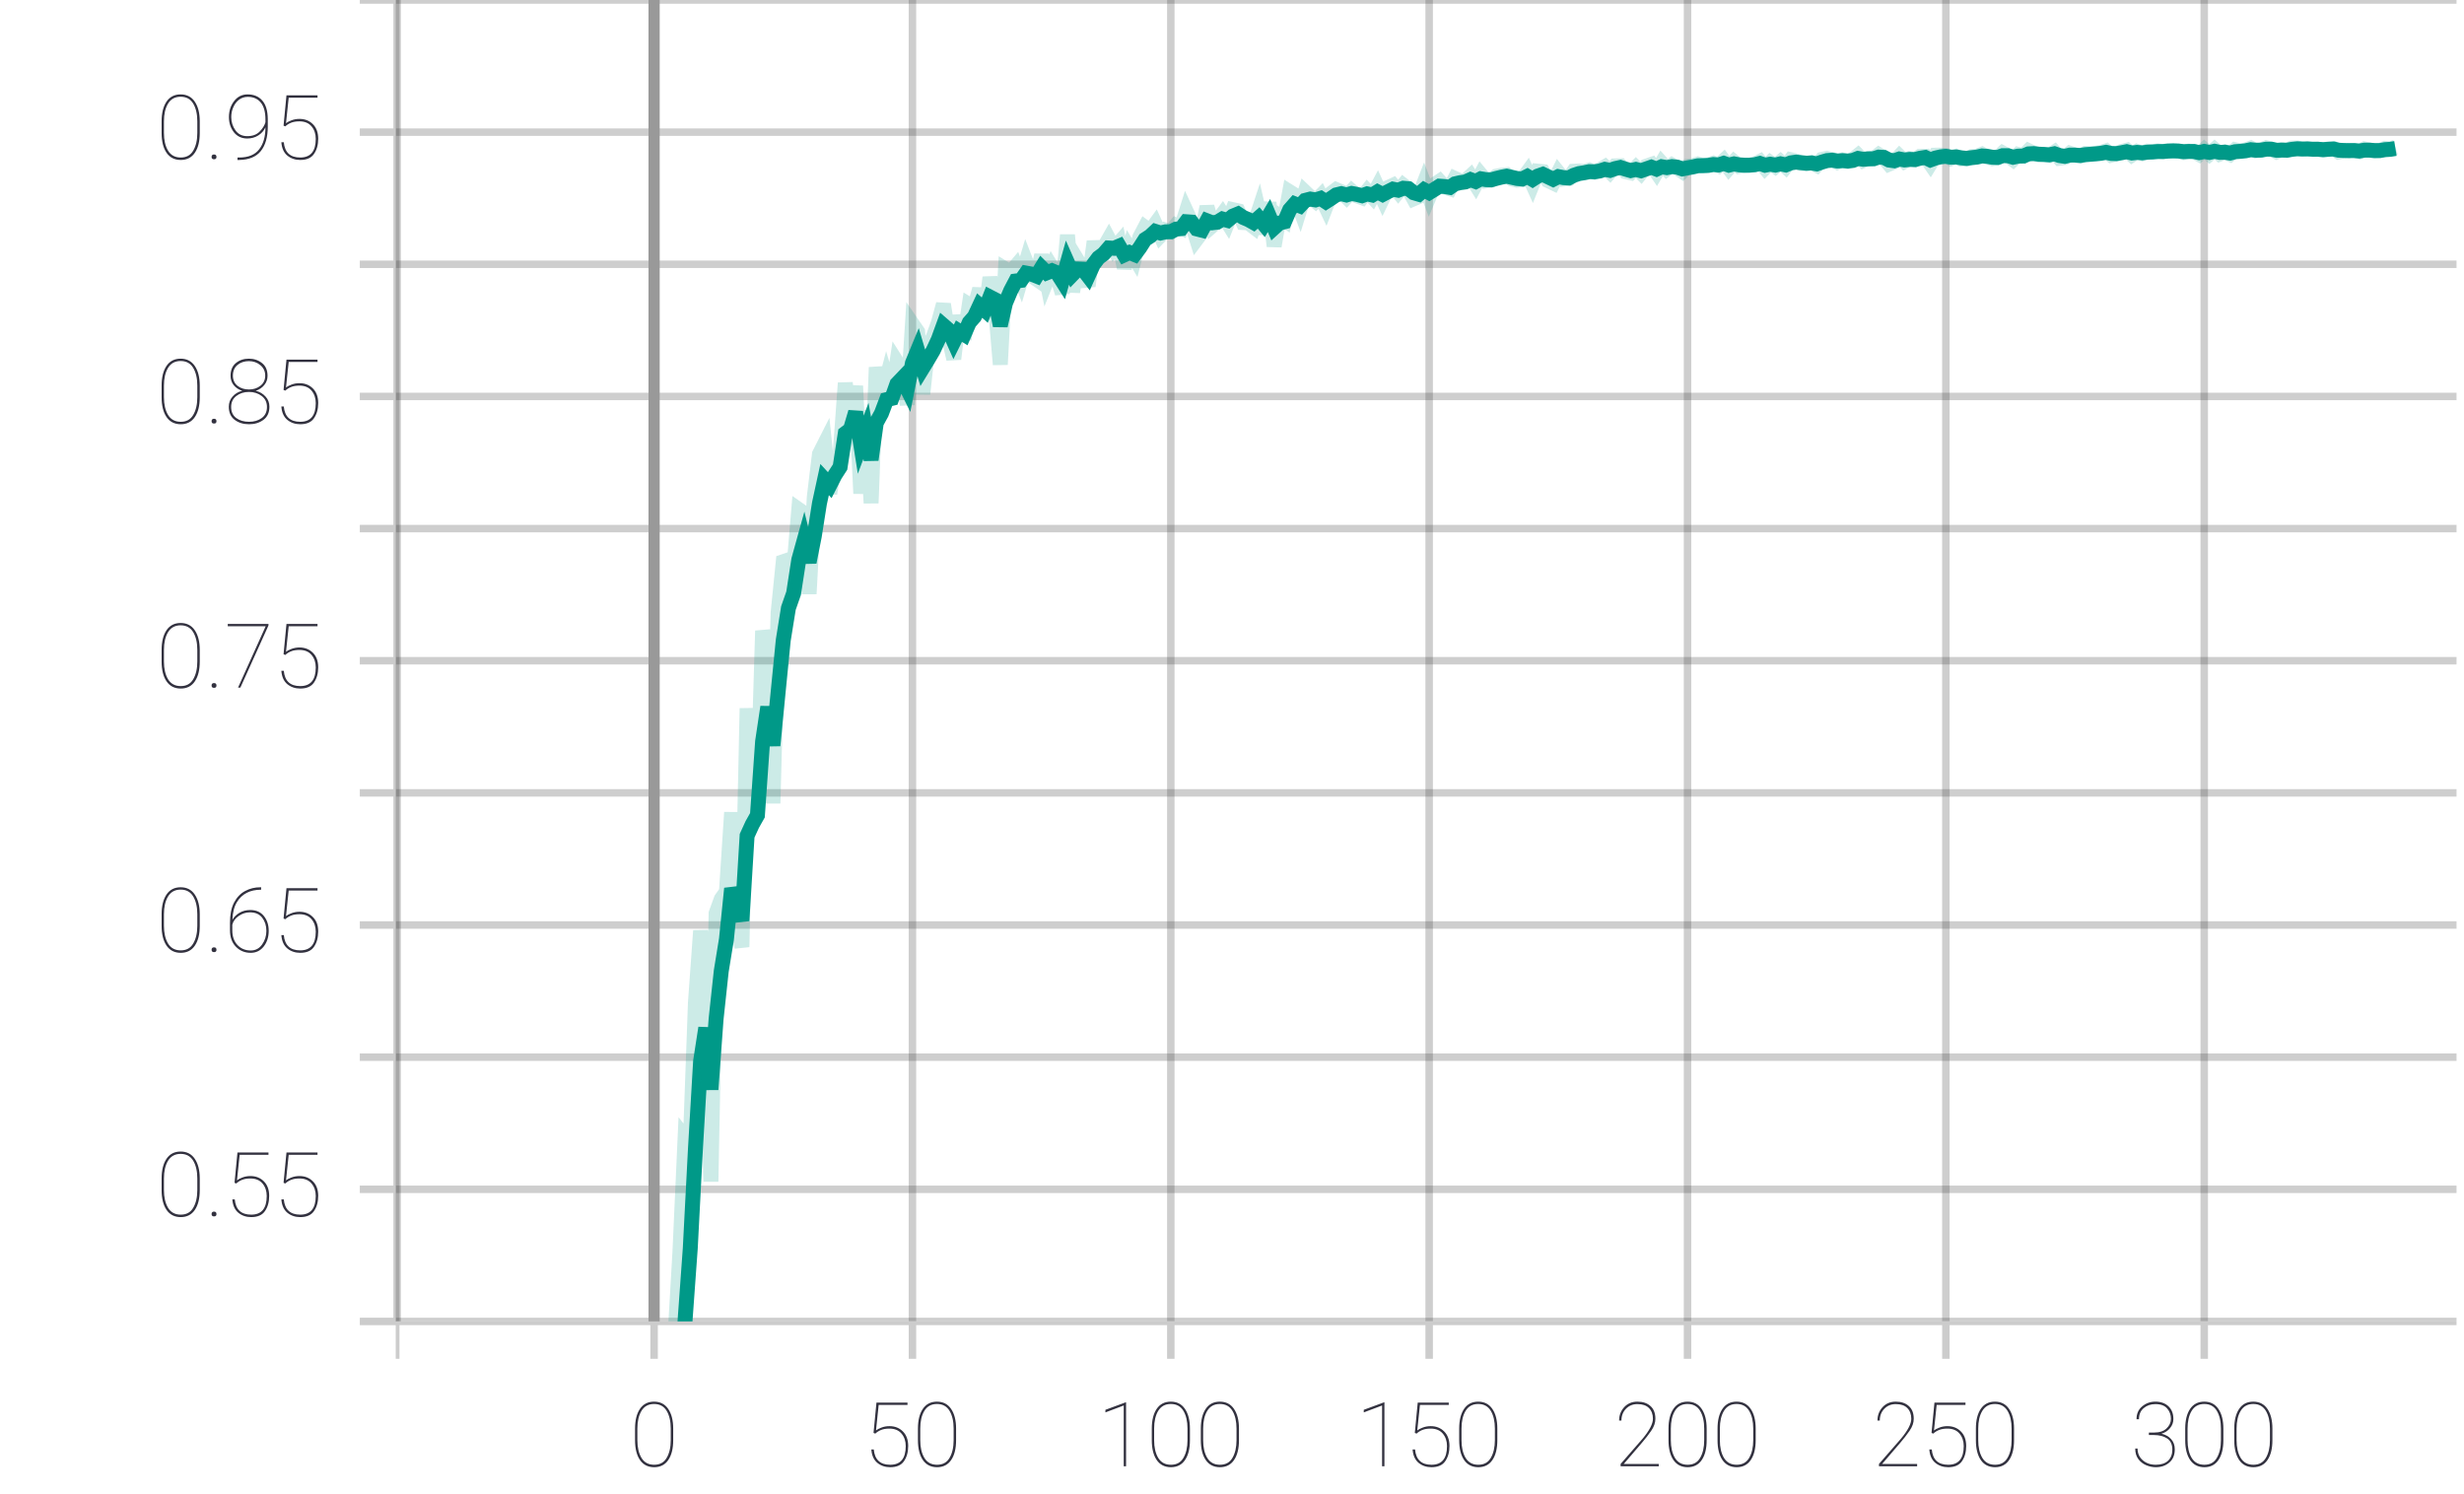
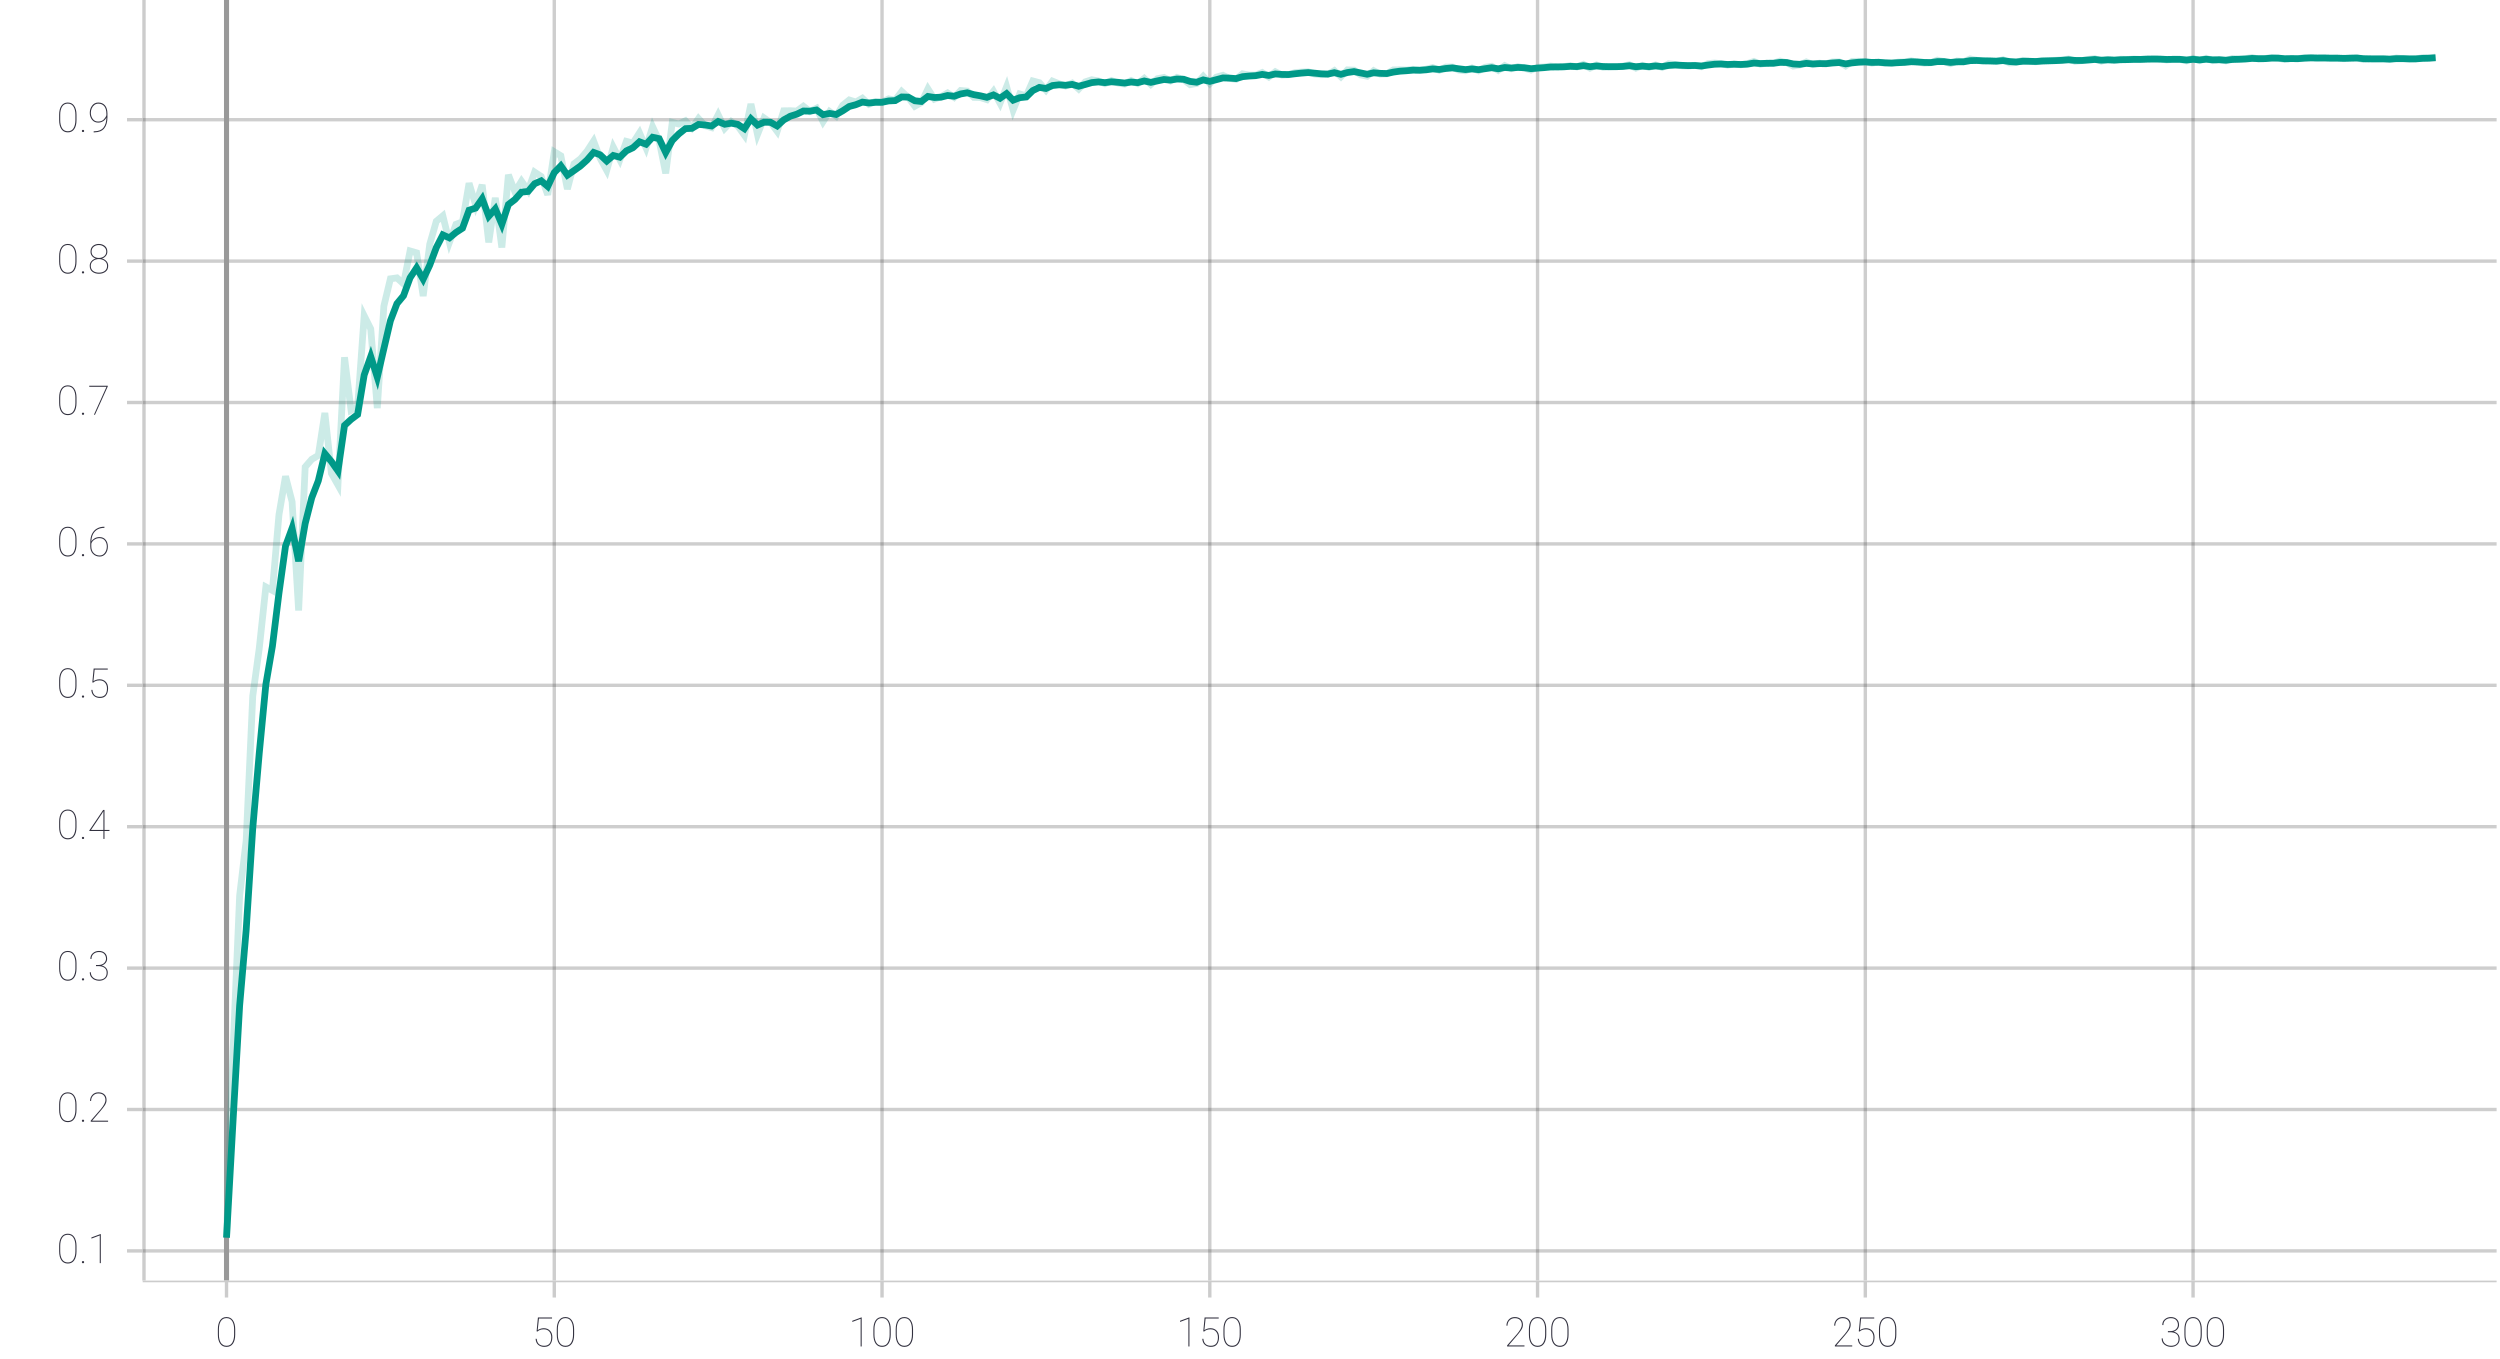
- <svg xmlns="http://www.w3.org/2000/svg" viewBox="0 0 330 200">
+ <svg xmlns="http://www.w3.org/2000/svg" viewBox="0 0 736 400">
  <g>
    <g>
      <g>
        <g>
          <g>
-             <line x1="53.188" y1="177" x2="48.188" y2="177" style="visibility: inherit;" fill="rgb(0, 0, 0)" stroke="rgb(204, 204, 204)" stroke-width="1px" />
-             <line x1="53.188" y1="159.3" x2="48.188" y2="159.3" style="visibility: inherit;" fill="rgb(0, 0, 0)" stroke="rgb(204, 204, 204)" stroke-width="1px" />
-             <line x1="53.188" y1="141.6" x2="48.188" y2="141.6" style="visibility: inherit;" fill="rgb(0, 0, 0)" stroke="rgb(204, 204, 204)" stroke-width="1px" />
-             <line x1="53.188" y1="123.9" x2="48.188" y2="123.9" style="visibility: inherit;" fill="rgb(0, 0, 0)" stroke="rgb(204, 204, 204)" stroke-width="1px" />
-             <line x1="53.188" y1="106.2" x2="48.188" y2="106.2" style="visibility: inherit;" fill="rgb(0, 0, 0)" stroke="rgb(204, 204, 204)" stroke-width="1px" />
-             <line x1="53.188" y1="88.5" x2="48.188" y2="88.5" style="visibility: inherit;" fill="rgb(0, 0, 0)" stroke="rgb(204, 204, 204)" stroke-width="1px" />
-             <line x1="53.188" y1="70.8" x2="48.188" y2="70.8" style="visibility: inherit;" fill="rgb(0, 0, 0)" stroke="rgb(204, 204, 204)" stroke-width="1px" />
-             <line x1="53.188" y1="53.1" x2="48.188" y2="53.1" style="visibility: inherit;" fill="rgb(0, 0, 0)" stroke="rgb(204, 204, 204)" stroke-width="1px" />
-             <line x1="53.188" y1="35.4" x2="48.188" y2="35.4" style="visibility: inherit;" fill="rgb(0, 0, 0)" stroke="rgb(204, 204, 204)" stroke-width="1px" />
-             <line x1="53.188" y1="17.7" x2="48.188" y2="17.7" style="visibility: inherit;" fill="rgb(0, 0, 0)" stroke="rgb(204, 204, 204)" stroke-width="1px" />
-             <line x1="53.188" y1="0" x2="48.188" y2="0" style="visibility: inherit;" fill="rgb(0, 0, 0)" stroke="rgb(204, 204, 204)" stroke-width="1px" />
+             <line x1="42.391" y1="368.265" x2="37.391" y2="368.265" style="visibility: inherit;" fill="rgb(0, 0, 0)" stroke="rgb(204, 204, 204)" stroke-width="1px" />
+             <line x1="42.391" y1="326.638" x2="37.391" y2="326.638" style="visibility: inherit;" fill="rgb(0, 0, 0)" stroke="rgb(204, 204, 204)" stroke-width="1px" />
+             <line x1="42.391" y1="285.01" x2="37.391" y2="285.01" style="visibility: inherit;" fill="rgb(0, 0, 0)" stroke="rgb(204, 204, 204)" stroke-width="1px" />
+             <line x1="42.391" y1="243.382" x2="37.391" y2="243.382" style="visibility: inherit;" fill="rgb(0, 0, 0)" stroke="rgb(204, 204, 204)" stroke-width="1px" />
+             <line x1="42.391" y1="201.754" x2="37.391" y2="201.754" style="visibility: inherit;" fill="rgb(0, 0, 0)" stroke="rgb(204, 204, 204)" stroke-width="1px" />
+             <line x1="42.391" y1="160.127" x2="37.391" y2="160.127" style="visibility: inherit;" fill="rgb(0, 0, 0)" stroke="rgb(204, 204, 204)" stroke-width="1px" />
+             <line x1="42.391" y1="118.499" x2="37.391" y2="118.499" style="visibility: inherit;" fill="rgb(0, 0, 0)" stroke="rgb(204, 204, 204)" stroke-width="1px" />
+             <line x1="42.391" y1="76.871" x2="37.391" y2="76.871" style="visibility: inherit;" fill="rgb(0, 0, 0)" stroke="rgb(204, 204, 204)" stroke-width="1px" />
+             <line x1="42.391" y1="35.243" x2="37.391" y2="35.243" style="visibility: inherit;" fill="rgb(0, 0, 0)" stroke="rgb(204, 204, 204)" stroke-width="1px" />
          </g>
-           <g transform="translate(43.1875, 0)">
-             <text x="0" y="177" dx="0em" dy="0.3em" style="text-anchor: end; visibility: hidden; font-family: Roboto, sans-serif; font-size: 12px; font-weight: 200;" fill="rgb(50, 49, 63)" stroke="none" stroke-width="1px">0.5</text>
-             <text x="0" y="159.3" dx="0em" dy="0.3em" style="text-anchor: end; visibility: inherit; font-family: Roboto, sans-serif; font-size: 12px; font-weight: 200;" fill="rgb(50, 49, 63)" stroke="none" stroke-width="1px">0.55</text>
-             <text x="0" y="141.6" dx="0em" dy="0.3em" style="text-anchor: end; visibility: hidden; font-family: Roboto, sans-serif; font-size: 12px; font-weight: 200;" fill="rgb(50, 49, 63)" stroke="none" stroke-width="1px">0.6</text>
-             <text x="0" y="123.9" dx="0em" dy="0.3em" style="text-anchor: end; visibility: inherit; font-family: Roboto, sans-serif; font-size: 12px; font-weight: 200;" fill="rgb(50, 49, 63)" stroke="none" stroke-width="1px">0.65</text>
-             <text x="0" y="106.2" dx="0em" dy="0.3em" style="text-anchor: end; visibility: hidden; font-family: Roboto, sans-serif; font-size: 12px; font-weight: 200;" fill="rgb(50, 49, 63)" stroke="none" stroke-width="1px">0.7</text>
-             <text x="0" y="88.5" dx="0em" dy="0.3em" style="text-anchor: end; visibility: inherit; font-family: Roboto, sans-serif; font-size: 12px; font-weight: 200;" fill="rgb(50, 49, 63)" stroke="none" stroke-width="1px">0.75</text>
-             <text x="0" y="70.8" dx="0em" dy="0.3em" style="text-anchor: end; visibility: hidden; font-family: Roboto, sans-serif; font-size: 12px; font-weight: 200;" fill="rgb(50, 49, 63)" stroke="none" stroke-width="1px">0.8</text>
-             <text x="0" y="53.1" dx="0em" dy="0.3em" style="text-anchor: end; visibility: inherit; font-family: Roboto, sans-serif; font-size: 12px; font-weight: 200;" fill="rgb(50, 49, 63)" stroke="none" stroke-width="1px">0.85</text>
-             <text x="0" y="35.4" dx="0em" dy="0.3em" style="text-anchor: end; visibility: hidden; font-family: Roboto, sans-serif; font-size: 12px; font-weight: 200;" fill="rgb(50, 49, 63)" stroke="none" stroke-width="1px">0.9</text>
-             <text x="0" y="17.7" dx="0em" dy="0.3em" style="text-anchor: end; visibility: inherit; font-family: Roboto, sans-serif; font-size: 12px; font-weight: 200;" fill="rgb(50, 49, 63)" stroke="none" stroke-width="1px">0.95</text>
-             <text x="0" y="0" dx="0em" dy="0.3em" style="text-anchor: end; visibility: hidden; font-family: Roboto, sans-serif; font-size: 12px; font-weight: 200;" fill="rgb(50, 49, 63)" stroke="none" stroke-width="1px">1</text>
+           <g transform="translate(32.39062, 0)">
+             <text x="0" y="368.265" dx="0em" dy="0.3em" style="text-anchor: end; visibility: inherit; font-family: Roboto, sans-serif; font-size: 12px; font-weight: 200;" fill="rgb(50, 49, 63)" stroke="none" stroke-width="1px">0.1</text>
+             <text x="0" y="326.638" dx="0em" dy="0.3em" style="text-anchor: end; visibility: inherit; font-family: Roboto, sans-serif; font-size: 12px; font-weight: 200;" fill="rgb(50, 49, 63)" stroke="none" stroke-width="1px">0.2</text>
+             <text x="0" y="285.01" dx="0em" dy="0.3em" style="text-anchor: end; visibility: inherit; font-family: Roboto, sans-serif; font-size: 12px; font-weight: 200;" fill="rgb(50, 49, 63)" stroke="none" stroke-width="1px">0.3</text>
+             <text x="0" y="243.382" dx="0em" dy="0.3em" style="text-anchor: end; visibility: inherit; font-family: Roboto, sans-serif; font-size: 12px; font-weight: 200;" fill="rgb(50, 49, 63)" stroke="none" stroke-width="1px">0.4</text>
+             <text x="0" y="201.754" dx="0em" dy="0.3em" style="text-anchor: end; visibility: inherit; font-family: Roboto, sans-serif; font-size: 12px; font-weight: 200;" fill="rgb(50, 49, 63)" stroke="none" stroke-width="1px">0.5</text>
+             <text x="0" y="160.127" dx="0em" dy="0.3em" style="text-anchor: end; visibility: inherit; font-family: Roboto, sans-serif; font-size: 12px; font-weight: 200;" fill="rgb(50, 49, 63)" stroke="none" stroke-width="1px">0.6</text>
+             <text x="0" y="118.499" dx="0em" dy="0.3em" style="text-anchor: end; visibility: inherit; font-family: Roboto, sans-serif; font-size: 12px; font-weight: 200;" fill="rgb(50, 49, 63)" stroke="none" stroke-width="1px">0.7</text>
+             <text x="0" y="76.871" dx="0em" dy="0.3em" style="text-anchor: end; visibility: inherit; font-family: Roboto, sans-serif; font-size: 12px; font-weight: 200;" fill="rgb(50, 49, 63)" stroke="none" stroke-width="1px">0.8</text>
+             <text x="0" y="35.243" dx="0em" dy="0.3em" style="text-anchor: end; visibility: inherit; font-family: Roboto, sans-serif; font-size: 12px; font-weight: 200;" fill="rgb(50, 49, 63)" stroke="none" stroke-width="1px">0.9</text>
          </g>
-           <line x1="53.188" y1="0" x2="53.188" y2="177" fill="rgb(0, 0, 0)" stroke="rgb(204, 204, 204)" stroke-width="1px" />
+           <line x1="42.391" y1="0" x2="42.391" y2="377" fill="rgb(0, 0, 0)" stroke="rgb(204, 204, 204)" stroke-width="1px" />
        </g>
      </g>
-       <g transform="translate(53, 0)" clip-path="url(#clip_0)">
+       <g transform="translate(42, 0)" clip-path="url(#clip_0)">
        <clipPath id="clip_0">
-           <rect width="276" height="177" />
+           <rect width="693" height="377" />
        </clipPath>
        <g>
          <g>
            <g>
-               <line x1="0" y1="0" x2="0" y2="177" fill="rgb(0, 0, 0)" stroke="rgb(60, 60, 60)" stroke-width="1px" opacity="0.25" />
-               <line x1="34.602" y1="0" x2="34.602" y2="177" fill="rgb(0, 0, 0)" stroke="rgb(60, 60, 60)" stroke-width="1px" opacity="0.25" />
-               <line x1="69.203" y1="0" x2="69.203" y2="177" fill="rgb(0, 0, 0)" stroke="rgb(60, 60, 60)" stroke-width="1px" opacity="0.25" />
-               <line x1="103.805" y1="0" x2="103.805" y2="177" fill="rgb(0, 0, 0)" stroke="rgb(60, 60, 60)" stroke-width="1px" opacity="0.25" />
-               <line x1="138.406" y1="0" x2="138.406" y2="177" fill="rgb(0, 0, 0)" stroke="rgb(60, 60, 60)" stroke-width="1px" opacity="0.25" />
-               <line x1="173.008" y1="0" x2="173.008" y2="177" fill="rgb(0, 0, 0)" stroke="rgb(60, 60, 60)" stroke-width="1px" opacity="0.25" />
-               <line x1="207.609" y1="0" x2="207.609" y2="177" fill="rgb(0, 0, 0)" stroke="rgb(60, 60, 60)" stroke-width="1px" opacity="0.25" />
-               <line x1="242.211" y1="0" x2="242.211" y2="177" fill="rgb(0, 0, 0)" stroke="rgb(60, 60, 60)" stroke-width="1px" opacity="0.25" />
-               <line x1="276.812" y1="0" x2="276.812" y2="177" fill="rgb(0, 0, 0)" stroke="rgb(60, 60, 60)" stroke-width="1px" opacity="0.25" />
+               <line x1="24.688" y1="0" x2="24.688" y2="377" fill="rgb(0, 0, 0)" stroke="rgb(60, 60, 60)" stroke-width="1px" opacity="0.25" />
+               <line x1="121.18" y1="0" x2="121.18" y2="377" fill="rgb(0, 0, 0)" stroke="rgb(60, 60, 60)" stroke-width="1px" opacity="0.25" />
+               <line x1="217.672" y1="0" x2="217.672" y2="377" fill="rgb(0, 0, 0)" stroke="rgb(60, 60, 60)" stroke-width="1px" opacity="0.25" />
+               <line x1="314.164" y1="0" x2="314.164" y2="377" fill="rgb(0, 0, 0)" stroke="rgb(60, 60, 60)" stroke-width="1px" opacity="0.25" />
+               <line x1="410.656" y1="0" x2="410.656" y2="377" fill="rgb(0, 0, 0)" stroke="rgb(60, 60, 60)" stroke-width="1px" opacity="0.25" />
+               <line x1="507.148" y1="0" x2="507.148" y2="377" fill="rgb(0, 0, 0)" stroke="rgb(60, 60, 60)" stroke-width="1px" opacity="0.25" />
+               <line x1="603.641" y1="0" x2="603.641" y2="377" fill="rgb(0, 0, 0)" stroke="rgb(60, 60, 60)" stroke-width="1px" opacity="0.25" />
            </g>
            <g>
-               <line x1="0" y1="177" x2="276.812" y2="177" fill="rgb(0, 0, 0)" stroke="rgb(60, 60, 60)" stroke-width="1px" opacity="0.25" />
-               <line x1="0" y1="159.3" x2="276.812" y2="159.3" fill="rgb(0, 0, 0)" stroke="rgb(60, 60, 60)" stroke-width="1px" opacity="0.25" />
-               <line x1="0" y1="141.6" x2="276.812" y2="141.6" fill="rgb(0, 0, 0)" stroke="rgb(60, 60, 60)" stroke-width="1px" opacity="0.25" />
-               <line x1="0" y1="123.9" x2="276.812" y2="123.9" fill="rgb(0, 0, 0)" stroke="rgb(60, 60, 60)" stroke-width="1px" opacity="0.25" />
-               <line x1="0" y1="106.2" x2="276.812" y2="106.2" fill="rgb(0, 0, 0)" stroke="rgb(60, 60, 60)" stroke-width="1px" opacity="0.25" />
-               <line x1="0" y1="88.5" x2="276.812" y2="88.5" fill="rgb(0, 0, 0)" stroke="rgb(60, 60, 60)" stroke-width="1px" opacity="0.25" />
-               <line x1="0" y1="70.8" x2="276.812" y2="70.8" fill="rgb(0, 0, 0)" stroke="rgb(60, 60, 60)" stroke-width="1px" opacity="0.25" />
-               <line x1="0" y1="53.1" x2="276.812" y2="53.1" fill="rgb(0, 0, 0)" stroke="rgb(60, 60, 60)" stroke-width="1px" opacity="0.25" />
-               <line x1="0" y1="35.4" x2="276.812" y2="35.4" fill="rgb(0, 0, 0)" stroke="rgb(60, 60, 60)" stroke-width="1px" opacity="0.25" />
-               <line x1="0" y1="17.7" x2="276.812" y2="17.7" fill="rgb(0, 0, 0)" stroke="rgb(60, 60, 60)" stroke-width="1px" opacity="0.25" />
-               <line x1="0" y1="0" x2="276.812" y2="0" fill="rgb(0, 0, 0)" stroke="rgb(60, 60, 60)" stroke-width="1px" opacity="0.25" />
+               <line x1="0" y1="368.265" x2="693.609" y2="368.265" fill="rgb(0, 0, 0)" stroke="rgb(60, 60, 60)" stroke-width="1px" opacity="0.25" />
+               <line x1="0" y1="326.638" x2="693.609" y2="326.638" fill="rgb(0, 0, 0)" stroke="rgb(60, 60, 60)" stroke-width="1px" opacity="0.25" />
+               <line x1="0" y1="285.01" x2="693.609" y2="285.01" fill="rgb(0, 0, 0)" stroke="rgb(60, 60, 60)" stroke-width="1px" opacity="0.25" />
+               <line x1="0" y1="243.382" x2="693.609" y2="243.382" fill="rgb(0, 0, 0)" stroke="rgb(60, 60, 60)" stroke-width="1px" opacity="0.25" />
+               <line x1="0" y1="201.754" x2="693.609" y2="201.754" fill="rgb(0, 0, 0)" stroke="rgb(60, 60, 60)" stroke-width="1px" opacity="0.25" />
+               <line x1="0" y1="160.127" x2="693.609" y2="160.127" fill="rgb(0, 0, 0)" stroke="rgb(60, 60, 60)" stroke-width="1px" opacity="0.25" />
+               <line x1="0" y1="118.499" x2="693.609" y2="118.499" fill="rgb(0, 0, 0)" stroke="rgb(60, 60, 60)" stroke-width="1px" opacity="0.25" />
+               <line x1="0" y1="76.871" x2="693.609" y2="76.871" fill="rgb(0, 0, 0)" stroke="rgb(60, 60, 60)" stroke-width="1px" opacity="0.25" />
+               <line x1="0" y1="35.243" x2="693.609" y2="35.243" fill="rgb(0, 0, 0)" stroke="rgb(60, 60, 60)" stroke-width="1px" opacity="0.25" />
            </g>
          </g>
        </g>
        <g>
          <g>
-             <line x1="0" y1="354" x2="276.812" y2="354" fill="rgb(0, 0, 0)" stroke="rgb(153, 153, 153)" stroke-width="1.5px" />
+             <line x1="0" y1="409.893" x2="693.609" y2="409.893" fill="rgb(0, 0, 0)" stroke="rgb(153, 153, 153)" stroke-width="1.5px" />
          </g>
        </g>
        <g>
          <g>
-             <line x1="34.602" y1="0" x2="34.602" y2="177" fill="rgb(0, 0, 0)" stroke="rgb(153, 153, 153)" stroke-width="1.5px" />
+             <line x1="24.688" y1="0" x2="24.688" y2="377" fill="rgb(0, 0, 0)" stroke="rgb(153, 153, 153)" stroke-width="1.5px" />
          </g>
        </g>
        <g>
          <g>
            <g>
              <g>
                <g>
-                   <path stroke="rgb(0, 153, 136)" stroke-width="2px" d="M38.062,193.874L38.754,176.796L39.446,167.218L40.138,153.915L40.83,142.143L41.522,137.679L42.214,145.934L42.906,136.482L43.598,130.055L44.29,125.808L44.982,119.008L45.674,120.977L46.366,123.323L47.058,111.942L47.75,110.429L48.442,109.2L49.134,99.315L49.826,94.696L50.518,99.858L51.21,92.75L51.902,85.743L52.594,81.445L53.286,79.467L53.978,74.982L54.67,72.486L55.363,75.31L56.055,71.822L56.747,67.423L57.439,64.237L58.131,64.987L58.823,63.628L59.515,62.556L60.207,58.052L60.899,57.529L61.591,55.195L62.283,59.561L62.975,57.719L63.667,61.588L64.359,56.632L65.051,55.366L65.743,53.531L66.435,53.363L67.127,51.426L67.819,50.701L68.511,52.102L69.203,48.63L69.895,46.95L70.587,49.277L71.279,48.146L71.971,46.968L72.663,45.488L73.355,43.589L74.047,44.188L74.739,45.747L75.431,44.352L76.123,44.786L76.815,43.198L77.508,42.414L78.2,40.927L78.892,41.543L79.584,39.789L80.276,40.149L80.968,43.622L81.66,40.596L82.352,38.952L83.044,37.638L83.736,37.557L84.428,36.579L85.12,36.707L85.812,36.977L86.504,35.851L87.196,36.54L87.888,36.266L88.58,36.558L89.272,37.649L89.964,35.177L90.656,36.744L91.348,36.03L92.04,36.058L92.732,36.963L93.424,35.447L94.116,34.529L94.808,34.012L95.5,33.217L96.192,33.259L96.884,32.966L97.576,34.139L98.268,33.823L98.96,34.099L99.653,33.171L100.345,32.086L101.037,31.64L101.729,30.993L102.421,31.211L103.113,31.052L103.805,31.039L104.497,30.696L105.189,30.62L105.881,29.701L106.573,29.749L107.265,30.658L107.957,30.836L108.649,29.573L109.341,29.841L110.033,29.759L110.725,29.335L111.417,29.525L112.109,28.948L112.801,28.663L113.493,29.122L114.185,29.413L114.877,29.798L115.569,29.189L116.261,30.029L116.953,28.869L117.645,30.512L118.337,29.885L119.029,29.706L119.721,28.102L120.413,27.313L121.105,27.581L121.797,26.843L122.49,26.663L123.182,26.779L123.874,26.565L124.566,27.023L125.258,26.582L125.95,26.107L126.642,25.94L127.334,26.116L128.026,25.909L128.718,26.036L129.41,26.214L130.102,25.968L130.794,26.121L131.486,25.696L132.178,26.049L132.87,25.685L133.562,25.338L134.254,25.477L134.946,25.213L135.638,25.272L136.33,25.813L137.022,26.017L137.714,25.428L138.406,25.8L139.098,25.376L139.79,24.937L140.482,24.985L141.174,25.102L141.866,24.625L142.558,24.465L143.25,24.37L143.942,24.057L144.635,24.314L145.327,23.948L146.019,24.063L146.711,24.091L147.403,23.897L148.095,23.727L148.787,23.597L149.479,23.749L150.171,23.908L150.863,23.972L151.555,23.626L152.247,24.034L152.939,23.589L153.631,23.35L154.323,23.683L155.015,24.015L155.707,23.66L156.399,23.791L157.091,23.84L157.783,23.478L158.475,23.248L159.167,23.138L159.859,22.991L160.551,23.014L161.243,22.906L161.935,22.681L162.627,22.819L163.319,22.58L164.011,22.428L164.703,22.652L165.395,22.85L166.088,22.69L166.78,22.87L167.472,22.629L168.164,22.388L168.856,22.652L169.548,22.333L170.24,22.452L170.932,22.314L171.624,22.388L172.316,22.622L173.008,22.483L173.7,22.363L174.392,22.203L175.084,22.188L175.776,22.157L176.468,22.038L177.16,22.098L177.852,21.874L178.544,22.12L179.236,21.949L179.928,22.082L180.62,22.125L181.312,22.126L182.004,22.067L182.696,21.892L183.388,22.129L184.08,21.992L184.772,22.112L185.464,21.942L186.156,22.092L186.848,21.815L187.54,21.714L188.233,21.791L188.925,21.86L189.617,21.826L190.309,21.951L191.001,21.712L191.693,21.51L192.385,21.455L193.077,21.567L193.769,21.517L194.461,21.57L195.153,21.49L195.845,21.22L196.537,21.335L197.229,21.283L197.921,21.265L198.613,21.045L199.305,21.082L199.997,21.439L200.689,21.536L201.381,21.298L202.073,21.427L202.765,21.353L203.457,21.374L204.149,21.196L204.841,21.086L205.533,21.42L206.225,21.166L206.917,21.008L207.609,20.938L208.301,21.059L208.993,21.024L209.685,21.142L210.377,21.213L211.07,21.118L211.762,21.043L212.454,20.886L213.146,20.941L213.838,21.062L214.53,21.09L215.222,20.85L215.914,20.851L216.606,21.06L217.298,20.912L217.99,20.896L218.682,20.611L219.374,20.573L220.066,20.652L220.758,20.683L221.45,20.739L222.142,20.596L222.834,20.835L223.526,20.941L224.218,20.776L224.91,20.775L225.602,20.824L226.294,20.716L226.986,20.662L227.678,20.608L228.37,20.535L229.062,20.401L229.754,20.555L230.446,20.576L231.138,20.459L231.83,20.319L232.522,20.494L233.215,20.412L233.907,20.472L234.599,20.382L235.291,20.354L235.983,20.297L236.675,20.299L237.367,20.241L238.059,20.212L238.751,20.23L239.443,20.312L240.135,20.284L240.827,20.288L241.519,20.443L242.211,20.28L242.903,20.421L243.595,20.262L244.287,20.41L244.979,20.387L245.671,20.501L246.363,20.32L247.055,20.271L247.747,20.199L248.439,20.052L249.131,20.119L249.823,20.107L250.515,19.982L251.207,19.983L251.899,20.127L252.591,20.102L253.283,20.118L253.975,20L254.668,19.928L255.36,19.958L256.052,19.947L256.744,19.985L257.436,19.985L258.128,20.04L258.82,19.997L259.512,19.958L260.204,20.118L260.896,20.157L261.588,20.171L262.28,20.163L262.972,20.228L263.664,20.115L264.356,20.111L265.048,20.166L265.74,20.163L266.432,20.045L267.124,20.001L267.816,19.888" style="fill: none;" fill="none" />
+                   <path stroke="rgb(0, 153, 136)" stroke-width="2px" d="M24.688,364.37L26.618,329.774L28.548,296.057L30.478,273.712L32.408,243.879L34.337,221.597L36.267,201.514L38.197,190.252L40.127,174.609L42.057,160.765L43.987,155.516L45.916,165.223L47.846,154.108L49.776,146.55L51.706,141.557L53.636,133.56L55.566,135.875L57.495,138.635L59.425,125.251L61.355,123.471L63.285,122.026L65.215,110.402L67.145,104.97L69.075,111.041L71.004,102.683L72.934,94.443L74.864,89.389L76.794,87.063L78.724,81.789L80.654,78.854L82.583,82.175L84.513,78.073L86.443,72.9L88.373,69.153L90.303,70.035L92.233,68.437L94.162,67.176L96.092,61.881L98.022,61.265L99.952,58.521L101.882,63.654L103.812,61.488L105.742,66.038L107.671,60.21L109.601,58.722L111.531,56.564L113.461,56.366L115.391,54.089L117.321,53.236L119.25,54.884L121.18,50.801L123.11,48.825L125.04,51.562L126.97,50.232L128.9,48.846L130.829,47.106L132.759,44.873L134.689,45.577L136.619,47.411L138.549,45.771L140.479,46.281L142.408,44.413L144.338,43.492L146.268,41.742L148.198,42.467L150.128,40.404L152.058,40.828L153.988,44.912L155.917,41.353L157.847,39.42L159.777,37.875L161.707,37.78L163.637,36.629L165.567,36.781L167.496,37.097L169.426,35.774L171.356,36.584L173.286,36.261L175.216,36.605L177.146,37.888L179.075,34.981L181.005,36.824L182.935,35.984L184.865,36.017L186.795,37.081L188.725,35.299L190.655,34.219L192.584,33.611L194.514,32.676L196.444,32.725L198.374,32.381L200.304,33.76L202.234,33.389L204.163,33.713L206.093,32.623L208.023,31.347L209.953,30.822L211.883,30.061L213.813,30.317L215.742,30.131L217.672,30.115L219.602,29.712L221.532,29.622L223.462,28.541L225.392,28.598L227.322,29.668L229.251,29.876L231.181,28.391L233.111,28.706L235.041,28.609L236.971,28.112L238.901,28.335L240.83,27.656L242.76,27.321L244.69,27.861L246.62,28.203L248.55,28.656L250.48,27.94L252.409,28.927L254.339,27.564L256.269,29.495L258.199,28.758L260.129,28.548L262.059,26.661L263.988,25.734L265.918,26.049L267.848,25.181L269.778,24.969L271.708,25.105L273.638,24.854L275.568,25.392L277.497,24.874L279.427,24.315L281.357,24.12L283.287,24.326L285.217,24.083L287.147,24.232L289.076,24.442L291.006,24.152L292.936,24.332L294.866,23.832L296.796,24.248L298.726,23.819L300.655,23.411L302.585,23.575L304.515,23.264L306.445,23.334L308.375,23.97L310.305,24.21L312.235,23.517L314.164,23.955L316.094,23.456L318.024,22.94L319.954,22.997L321.884,23.134L323.814,22.572L325.743,22.385L327.673,22.273L329.603,21.905L331.533,22.206L333.463,21.776L335.393,21.912L337.322,21.945L339.252,21.717L341.182,21.517L343.112,21.364L345.042,21.543L346.972,21.73L348.902,21.805L350.831,21.398L352.761,21.878L354.691,21.355L356.621,21.074L358.551,21.465L360.481,21.856L362.41,21.438L364.34,21.593L366.27,21.65L368.2,21.224L370.13,20.953L372.06,20.824L373.989,20.651L375.919,20.678L377.849,20.551L379.779,20.287L381.709,20.448L383.639,20.168L385.568,19.989L387.498,20.253L389.428,20.485L391.358,20.297L393.288,20.509L395.218,20.225L397.148,19.943L399.077,20.252L401.007,19.878L402.937,20.018L404.867,19.855L406.797,19.942L408.727,20.217L410.656,20.054L412.586,19.913L414.516,19.725L416.446,19.707L418.376,19.67L420.306,19.531L422.235,19.601L424.165,19.337L426.095,19.627L428.025,19.426L429.955,19.583L431.885,19.633L433.815,19.634L435.744,19.565L437.674,19.359L439.604,19.637L441.534,19.477L443.464,19.618L445.394,19.418L447.323,19.594L449.253,19.268L451.183,19.15L453.113,19.24L455.043,19.321L456.973,19.282L458.902,19.428L460.832,19.147L462.762,18.91L464.692,18.845L466.622,18.977L468.552,18.918L470.481,18.981L472.411,18.887L474.341,18.568L476.271,18.704L478.201,18.643L480.131,18.621L482.061,18.363L483.99,18.406L485.92,18.827L487.85,18.941L489.78,18.66L491.71,18.812L493.64,18.725L495.569,18.75L497.499,18.54L499.429,18.411L501.359,18.804L503.289,18.505L505.219,18.319L507.148,18.237L509.078,18.379L511.008,18.338L512.938,18.477L514.868,18.56L516.798,18.449L518.728,18.361L520.657,18.175L522.587,18.24L524.517,18.383L526.447,18.416L528.377,18.134L530.307,18.135L532.236,18.38L534.166,18.207L536.096,18.188L538.026,17.853L539.956,17.807L541.886,17.901L543.815,17.937L545.745,18.003L547.675,17.835L549.605,18.116L551.535,18.24L553.465,18.046L555.395,18.046L557.324,18.103L559.254,17.976L561.184,17.912L563.114,17.85L565.044,17.763L566.974,17.606L568.903,17.787L570.833,17.811L572.763,17.674L574.693,17.51L576.623,17.714L578.553,17.619L580.482,17.689L582.412,17.584L584.342,17.55L586.272,17.483L588.202,17.486L590.132,17.417L592.061,17.383L593.991,17.405L595.921,17.501L597.851,17.468L599.781,17.472L601.711,17.655L603.641,17.464L605.57,17.629L607.5,17.442L609.43,17.616L611.36,17.589L613.29,17.723L615.22,17.511L617.149,17.453L619.079,17.368L621.009,17.195L622.939,17.274L624.869,17.26L626.799,17.113L628.728,17.114L630.658,17.283L632.588,17.254L634.518,17.273L636.448,17.134L638.378,17.049L640.308,17.085L642.237,17.071L644.167,17.116L646.097,17.117L648.027,17.181L649.957,17.13L651.887,17.084L653.816,17.272L655.746,17.318L657.676,17.335L659.606,17.325L661.536,17.402L663.466,17.27L665.395,17.265L667.325,17.329L669.255,17.326L671.185,17.187L673.115,17.135L675.045,17.002" style="fill: none;" fill="none" />
                </g>
              </g>
            </g>
          </g>
          <g opacity="0.2">
            <g>
              <g>
                <g>
-                   <path stroke="rgb(0, 153, 136)" stroke-width="2px" d="M37.37,179.7L38.062,167.661L38.754,152.374L39.446,153.254L40.138,134.297L40.83,124.662L41.522,131.023L42.214,158.272L42.906,122.334L43.598,120.426L44.29,119.444L44.982,108.813L45.674,123.928L46.366,126.843L47.058,94.873L47.75,108.158L48.442,107.356L49.134,84.488L49.826,87.767L50.518,107.602L51.21,82.089L51.902,75.233L52.594,74.999L53.286,76.5L53.978,68.255L54.67,68.742L55.363,79.546L56.055,66.59L56.747,60.825L57.439,59.457L58.131,66.112L58.823,61.589L59.515,60.947L60.207,51.297L60.899,56.744L61.591,51.694L62.283,66.109L62.975,54.955L63.667,67.391L64.359,49.197L65.051,53.467L65.743,50.78L66.435,53.11L67.127,48.521L67.819,49.612L68.511,54.205L69.203,43.422L69.895,44.43L70.587,52.768L71.279,46.449L71.971,45.2L72.663,43.268L73.355,40.741L74.047,45.086L74.739,48.087L75.431,42.26L76.123,45.437L76.815,40.816L77.508,41.239L78.2,38.695L78.892,42.467L79.584,37.158L80.276,40.69L80.968,48.831L81.66,36.057L82.352,36.485L83.044,35.667L83.736,37.437L84.428,35.11L85.12,36.9L85.812,37.381L86.504,34.163L87.196,37.574L87.888,35.854L88.58,36.998L89.272,39.285L89.964,31.468L90.656,39.095L91.348,34.96L92.04,36.1L92.732,38.32L93.424,33.174L94.116,33.151L94.808,33.237L95.5,32.024L96.192,33.322L96.884,32.527L97.576,35.898L98.268,33.348L98.96,34.512L99.653,31.781L100.345,30.459L101.037,30.972L101.729,30.021L102.421,31.537L103.113,30.815L103.805,31.018L104.497,30.182L105.189,30.506L105.881,28.322L106.573,29.82L107.265,32.023L107.957,31.103L108.649,27.677L109.341,30.244L110.033,29.635L110.725,28.7L111.417,29.81L112.109,28.082L112.801,28.235L113.493,29.811L114.185,29.849L114.877,30.376L115.569,28.275L116.261,31.288L116.953,27.13L117.645,32.975L118.337,28.945L119.029,29.439L119.721,25.695L120.413,26.13L121.105,27.983L121.797,25.735L122.49,26.393L123.182,26.952L123.874,26.244L124.566,27.71L125.258,25.921L125.95,25.394L126.642,25.691L127.334,26.38L128.026,25.599L128.718,26.226L129.41,26.482L130.102,25.598L130.794,26.351L131.486,25.058L132.178,26.579L132.87,25.139L133.562,24.818L134.254,25.686L134.946,24.817L135.638,25.361L136.33,26.624L137.022,26.323L137.714,24.544L138.406,26.359L139.098,24.74L139.79,24.278L140.482,25.058L141.174,25.277L141.866,23.908L142.558,24.226L143.25,24.229L143.942,23.587L144.635,24.698L145.327,23.399L146.019,24.235L146.711,24.133L147.403,23.607L148.095,23.471L148.787,23.402L149.479,23.977L150.171,24.147L150.863,24.067L151.555,23.108L152.247,24.646L152.939,22.922L153.631,22.992L154.323,24.183L155.015,24.513L155.707,23.127L156.399,23.989L157.091,23.914L157.783,22.934L158.475,22.902L159.167,22.973L159.859,22.772L160.551,23.048L161.243,22.743L161.935,22.344L162.627,23.025L163.319,22.223L164.011,22.199L164.703,22.989L165.395,23.146L166.088,22.451L166.78,23.14L167.472,22.266L168.164,22.028L168.856,23.047L169.548,21.856L170.24,22.63L170.932,22.107L171.624,22.499L172.316,22.972L173.008,22.276L173.7,22.183L174.392,21.964L175.084,22.165L175.776,22.11L176.468,21.861L177.16,22.187L177.852,21.538L178.544,22.49L179.236,21.692L179.928,22.283L180.62,22.19L181.312,22.126L182.004,21.979L182.696,21.629L183.388,22.483L184.08,21.788L184.772,22.292L185.464,21.687L186.156,22.316L186.848,21.399L187.54,21.564L188.233,21.906L188.925,21.962L189.617,21.777L190.309,22.138L191.001,21.354L191.693,21.208L192.385,21.373L193.077,21.736L193.769,21.442L194.461,21.65L195.153,21.37L195.845,20.814L196.537,21.509L197.229,21.206L197.921,21.237L198.613,20.715L199.305,21.138L199.997,21.976L200.689,21.681L201.381,20.94L202.073,21.62L202.765,21.243L203.457,21.406L204.149,20.928L204.841,20.922L205.533,21.922L206.225,20.785L206.917,20.771L207.609,20.833L208.301,21.24L208.993,20.972L209.685,21.319L210.377,21.32L211.07,20.976L211.762,20.931L212.454,20.649L213.146,21.023L213.838,21.245L214.53,21.131L215.222,20.491L215.914,20.852L216.606,21.373L217.298,20.692L217.99,20.872L218.682,20.184L219.374,20.514L220.066,20.771L220.758,20.73L221.45,20.822L222.142,20.382L222.834,21.194L223.526,21.1L224.218,20.528L224.91,20.775L225.602,20.897L226.294,20.553L226.986,20.581L227.678,20.529L228.37,20.425L229.062,20.201L229.754,20.786L230.446,20.607L231.138,20.285L231.83,20.11L232.522,20.755L233.215,20.291L233.907,20.561L234.599,20.248L235.291,20.311L235.983,20.211L236.675,20.302L237.367,20.153L238.059,20.168L238.751,20.259L239.443,20.434L240.135,20.242L240.827,20.293L241.519,20.677L242.211,20.036L242.903,20.632L243.595,20.023L244.287,20.632L244.979,20.353L245.671,20.671L246.363,20.049L247.055,20.198L247.747,20.09L248.439,19.831L249.131,20.219L249.823,20.09L250.515,19.795L251.207,19.984L251.899,20.342L252.591,20.066L253.283,20.141L253.975,19.823L254.668,19.82L255.36,20.004L256.052,19.929L256.744,20.042L257.436,19.986L258.128,20.121L258.82,19.932L259.512,19.9L260.204,20.357L260.896,20.215L261.588,20.191L262.28,20.151L262.972,20.326L263.664,19.947L264.356,20.105L265.048,20.248L265.74,20.159L266.432,19.868L267.124,19.934L267.816,19.718" style="fill: none;" fill="none" />
+                   <path stroke="rgb(0, 153, 136)" stroke-width="2px" d="M24.688,364.37L26.618,309.016L28.548,263.689L30.478,247.434L32.408,204.929L34.337,190.772L36.267,172.796L38.197,173.83L40.127,151.538L42.057,140.209L43.987,147.689L45.916,179.732L47.846,137.471L49.776,135.228L51.706,134.073L53.636,121.571L55.566,139.346L57.495,142.773L59.425,105.179L61.355,120.802L63.285,119.859L65.215,92.967L67.145,96.823L69.075,120.147L71.004,90.146L72.934,82.084L74.864,81.809L76.794,83.574L78.724,73.878L80.654,74.451L82.583,87.156L84.513,71.92L86.443,65.141L88.373,63.533L90.303,71.358L92.233,66.04L94.162,65.285L96.092,53.937L98.022,60.342L99.952,54.404L101.882,71.355L103.812,58.239L105.742,72.863L107.671,51.468L109.601,56.489L111.531,53.329L113.461,56.069L115.391,50.673L117.321,51.955L119.25,57.357L121.18,44.677L123.11,45.861L125.04,55.667L126.97,48.236L128.9,46.767L130.829,44.496L132.759,41.524L134.689,46.633L136.619,50.162L138.549,43.31L140.479,47.046L142.408,41.612L144.338,42.109L146.268,39.118L148.198,43.553L150.128,37.311L152.058,41.464L153.988,51.037L155.917,36.016L157.847,36.52L159.777,35.558L161.707,37.638L163.637,34.903L165.567,37.008L167.496,37.572L169.426,33.788L171.356,37.8L173.286,35.777L175.216,37.122L177.146,39.812L179.075,30.619L181.005,39.588L182.935,34.726L184.865,36.066L186.795,38.677L188.725,32.626L190.655,32.598L192.584,32.7L194.514,31.273L196.444,32.799L198.374,31.865L200.304,35.829L202.234,32.831L204.163,34.2L206.093,30.987L208.023,29.433L209.953,30.036L211.883,28.918L213.813,30.701L215.742,29.852L217.672,30.09L219.602,29.108L221.532,29.488L223.462,26.92L225.392,28.682L227.322,31.273L229.251,30.19L231.181,26.162L233.111,29.18L235.041,28.464L236.971,27.365L238.901,28.67L240.83,26.638L242.76,26.818L244.69,28.671L246.62,28.716L248.55,29.336L250.48,26.865L252.409,30.408L254.339,25.519L256.269,32.391L258.199,27.653L260.129,28.233L262.059,23.831L263.988,24.343L265.918,26.522L267.848,23.878L269.778,24.652L271.708,25.309L273.638,24.477L275.568,26.2L277.497,24.097L279.427,23.477L281.357,23.826L283.287,24.636L285.217,23.718L287.147,24.455L289.076,24.756L291.006,23.717L292.936,24.603L294.866,23.082L296.796,24.871L298.726,23.177L300.655,22.799L302.585,23.82L304.515,22.798L306.445,23.439L308.375,24.924L310.305,24.57L312.235,22.477L314.164,24.612L316.094,22.708L318.024,22.165L319.954,23.082L321.884,23.339L323.814,21.73L325.743,22.103L327.673,22.107L329.603,21.352L331.533,22.659L333.463,21.131L335.393,22.115L337.322,21.994L339.252,21.376L341.182,21.216L343.112,21.135L345.042,21.811L346.972,22.011L348.902,21.916L350.831,20.789L352.761,22.597L354.691,20.57L356.621,20.653L358.551,22.052L360.481,22.441L362.41,20.811L364.34,21.824L366.27,21.736L368.2,20.584L370.13,20.547L372.06,20.63L373.989,20.393L375.919,20.718L377.849,20.36L379.779,19.89L381.709,20.691L383.639,19.748L385.568,19.72L387.498,20.648L389.428,20.833L391.358,20.016L393.288,20.826L395.218,19.799L397.148,19.519L399.077,20.717L401.007,19.317L402.937,20.227L404.867,19.612L406.797,20.073L408.727,20.629L410.656,19.81L412.586,19.702L414.516,19.443L416.446,19.679L418.376,19.615L420.306,19.322L422.235,19.706L424.165,18.942L426.095,20.062L428.025,19.124L429.955,19.818L431.885,19.71L433.815,19.634L435.744,19.461L437.674,19.05L439.604,20.054L441.534,19.237L443.464,19.83L445.394,19.118L447.323,19.858L449.253,18.779L451.183,18.973L453.113,19.375L455.043,19.442L456.973,19.223L458.902,19.648L460.832,18.726L462.762,18.554L464.692,18.748L466.622,19.175L468.552,18.83L470.481,19.074L472.411,18.745L474.341,18.091L476.271,18.908L478.201,18.552L480.131,18.588L482.061,17.975L483.99,18.472L485.92,19.457L487.85,19.111L489.78,18.239L491.71,19.039L493.64,18.596L495.569,18.787L497.499,18.225L499.429,18.218L501.359,19.394L503.289,18.057L505.219,18.041L507.148,18.113L509.078,18.592L511.008,18.277L512.938,18.685L514.868,18.686L516.798,18.282L518.728,18.228L520.657,17.897L522.587,18.337L524.517,18.598L526.447,18.464L528.377,17.711L530.307,18.136L532.236,18.748L534.166,17.947L536.096,18.16L538.026,17.35L539.956,17.739L541.886,18.041L543.815,17.992L545.745,18.1L547.675,17.583L549.605,18.538L551.535,18.427L553.465,17.755L555.395,18.045L557.324,18.189L559.254,17.785L561.184,17.817L563.114,17.756L565.044,17.634L566.974,17.37L568.903,18.058L570.833,17.848L572.763,17.469L574.693,17.263L576.623,18.021L578.553,17.476L580.482,17.794L582.412,17.426L584.342,17.5L586.272,17.382L588.202,17.489L590.132,17.314L592.061,17.331L593.991,17.438L595.921,17.645L597.851,17.419L599.781,17.478L601.711,17.93L603.641,17.176L605.57,17.877L607.5,17.161L609.43,17.877L611.36,17.549L613.29,17.924L615.22,17.192L617.149,17.367L619.079,17.24L621.009,16.935L622.939,17.391L624.869,17.24L626.799,16.893L628.728,17.115L630.658,17.536L632.588,17.211L634.518,17.3L636.448,16.926L638.378,16.922L640.308,17.139L642.237,17.05L644.167,17.183L646.097,17.118L648.027,17.276L649.957,17.054L651.887,17.016L653.816,17.554L655.746,17.387L657.676,17.359L659.606,17.311L661.536,17.517L663.466,17.071L665.395,17.258L667.325,17.426L669.255,17.321L671.185,16.979L673.115,17.057L675.045,16.802" style="fill: none;" fill="none" />
                </g>
              </g>
            </g>
          </g>
        </g>
      </g>
-       <g transform="translate(53, 177)" clip-path="url(#clip_1)">
+       <g transform="translate(42, 377)" clip-path="url(#clip_1)">
        <clipPath id="clip_1">
-           <rect width="276" height="23" />
+           <rect width="693" height="23" />
        </clipPath>
        <g>
          <g>
-             <line x1="0" y1="0" x2="0" y2="5" style="visibility: inherit;" fill="rgb(0, 0, 0)" stroke="rgb(204, 204, 204)" stroke-width="1px" />
-             <line x1="34.602" y1="0" x2="34.602" y2="5" style="visibility: inherit;" fill="rgb(0, 0, 0)" stroke="rgb(204, 204, 204)" stroke-width="1px" />
-             <line x1="69.203" y1="0" x2="69.203" y2="5" style="visibility: inherit;" fill="rgb(0, 0, 0)" stroke="rgb(204, 204, 204)" stroke-width="1px" />
-             <line x1="103.805" y1="0" x2="103.805" y2="5" style="visibility: inherit;" fill="rgb(0, 0, 0)" stroke="rgb(204, 204, 204)" stroke-width="1px" />
-             <line x1="138.406" y1="0" x2="138.406" y2="5" style="visibility: inherit;" fill="rgb(0, 0, 0)" stroke="rgb(204, 204, 204)" stroke-width="1px" />
-             <line x1="173.008" y1="0" x2="173.008" y2="5" style="visibility: inherit;" fill="rgb(0, 0, 0)" stroke="rgb(204, 204, 204)" stroke-width="1px" />
-             <line x1="207.609" y1="0" x2="207.609" y2="5" style="visibility: inherit;" fill="rgb(0, 0, 0)" stroke="rgb(204, 204, 204)" stroke-width="1px" />
-             <line x1="242.211" y1="0" x2="242.211" y2="5" style="visibility: inherit;" fill="rgb(0, 0, 0)" stroke="rgb(204, 204, 204)" stroke-width="1px" />
-             <line x1="276.812" y1="0" x2="276.812" y2="5" style="visibility: inherit;" fill="rgb(0, 0, 0)" stroke="rgb(204, 204, 204)" stroke-width="1px" />
+             <line x1="24.688" y1="0" x2="24.688" y2="5" style="visibility: inherit;" fill="rgb(0, 0, 0)" stroke="rgb(204, 204, 204)" stroke-width="1px" />
+             <line x1="121.18" y1="0" x2="121.18" y2="5" style="visibility: inherit;" fill="rgb(0, 0, 0)" stroke="rgb(204, 204, 204)" stroke-width="1px" />
+             <line x1="217.672" y1="0" x2="217.672" y2="5" style="visibility: inherit;" fill="rgb(0, 0, 0)" stroke="rgb(204, 204, 204)" stroke-width="1px" />
+             <line x1="314.164" y1="0" x2="314.164" y2="5" style="visibility: inherit;" fill="rgb(0, 0, 0)" stroke="rgb(204, 204, 204)" stroke-width="1px" />
+             <line x1="410.656" y1="0" x2="410.656" y2="5" style="visibility: inherit;" fill="rgb(0, 0, 0)" stroke="rgb(204, 204, 204)" stroke-width="1px" />
+             <line x1="507.148" y1="0" x2="507.148" y2="5" style="visibility: inherit;" fill="rgb(0, 0, 0)" stroke="rgb(204, 204, 204)" stroke-width="1px" />
+             <line x1="603.641" y1="0" x2="603.641" y2="5" style="visibility: inherit;" fill="rgb(0, 0, 0)" stroke="rgb(204, 204, 204)" stroke-width="1px" />
          </g>
          <g transform="translate(0, 8)">
-             <text x="0" y="0" dx="0em" dy="0.95em" style="text-anchor: middle; visibility: hidden; font-family: Roboto, sans-serif; font-size: 12px; font-weight: 200;" fill="rgb(50, 49, 63)" stroke="none" stroke-width="1px">-50</text>
-             <text x="34.602" y="0" dx="0em" dy="0.95em" style="text-anchor: middle; visibility: inherit; font-family: Roboto, sans-serif; font-size: 12px; font-weight: 200;" fill="rgb(50, 49, 63)" stroke="none" stroke-width="1px">0</text>
-             <text x="69.203" y="0" dx="0em" dy="0.95em" style="text-anchor: middle; visibility: inherit; font-family: Roboto, sans-serif; font-size: 12px; font-weight: 200;" fill="rgb(50, 49, 63)" stroke="none" stroke-width="1px">50</text>
-             <text x="103.805" y="0" dx="0em" dy="0.95em" style="text-anchor: middle; visibility: inherit; font-family: Roboto, sans-serif; font-size: 12px; font-weight: 200;" fill="rgb(50, 49, 63)" stroke="none" stroke-width="1px">100</text>
-             <text x="138.406" y="0" dx="0em" dy="0.95em" style="text-anchor: middle; visibility: inherit; font-family: Roboto, sans-serif; font-size: 12px; font-weight: 200;" fill="rgb(50, 49, 63)" stroke="none" stroke-width="1px">150</text>
-             <text x="173.008" y="0" dx="0em" dy="0.95em" style="text-anchor: middle; visibility: inherit; font-family: Roboto, sans-serif; font-size: 12px; font-weight: 200;" fill="rgb(50, 49, 63)" stroke="none" stroke-width="1px">200</text>
-             <text x="207.609" y="0" dx="0em" dy="0.95em" style="text-anchor: middle; visibility: inherit; font-family: Roboto, sans-serif; font-size: 12px; font-weight: 200;" fill="rgb(50, 49, 63)" stroke="none" stroke-width="1px">250</text>
-             <text x="242.211" y="0" dx="0em" dy="0.95em" style="text-anchor: middle; visibility: inherit; font-family: Roboto, sans-serif; font-size: 12px; font-weight: 200;" fill="rgb(50, 49, 63)" stroke="none" stroke-width="1px">300</text>
-             <text x="276.812" y="0" dx="0em" dy="0.95em" style="text-anchor: middle; visibility: hidden; font-family: Roboto, sans-serif; font-size: 12px; font-weight: 200;" fill="rgb(50, 49, 63)" stroke="none" stroke-width="1px">350</text>
+             <text x="24.688" y="0" dx="0em" dy="0.95em" style="text-anchor: middle; visibility: inherit; font-family: Roboto, sans-serif; font-size: 12px; font-weight: 200;" fill="rgb(50, 49, 63)" stroke="none" stroke-width="1px">0</text>
+             <text x="121.18" y="0" dx="0em" dy="0.95em" style="text-anchor: middle; visibility: inherit; font-family: Roboto, sans-serif; font-size: 12px; font-weight: 200;" fill="rgb(50, 49, 63)" stroke="none" stroke-width="1px">50</text>
+             <text x="217.672" y="0" dx="0em" dy="0.95em" style="text-anchor: middle; visibility: inherit; font-family: Roboto, sans-serif; font-size: 12px; font-weight: 200;" fill="rgb(50, 49, 63)" stroke="none" stroke-width="1px">100</text>
+             <text x="314.164" y="0" dx="0em" dy="0.95em" style="text-anchor: middle; visibility: inherit; font-family: Roboto, sans-serif; font-size: 12px; font-weight: 200;" fill="rgb(50, 49, 63)" stroke="none" stroke-width="1px">150</text>
+             <text x="410.656" y="0" dx="0em" dy="0.95em" style="text-anchor: middle; visibility: inherit; font-family: Roboto, sans-serif; font-size: 12px; font-weight: 200;" fill="rgb(50, 49, 63)" stroke="none" stroke-width="1px">200</text>
+             <text x="507.148" y="0" dx="0em" dy="0.95em" style="text-anchor: middle; visibility: inherit; font-family: Roboto, sans-serif; font-size: 12px; font-weight: 200;" fill="rgb(50, 49, 63)" stroke="none" stroke-width="1px">250</text>
+             <text x="603.641" y="0" dx="0em" dy="0.95em" style="text-anchor: middle; visibility: inherit; font-family: Roboto, sans-serif; font-size: 12px; font-weight: 200;" fill="rgb(50, 49, 63)" stroke="none" stroke-width="1px">300</text>
          </g>
-           <line x1="0" y1="0" x2="276.812" y2="0" fill="rgb(0, 0, 0)" stroke="rgb(204, 204, 204)" stroke-width="1px" />
+           <line x1="0" y1="0" x2="693.609" y2="0" fill="rgb(0, 0, 0)" stroke="rgb(204, 204, 204)" stroke-width="1px" />
        </g>
      </g>
    </g>
  </g>
</svg>
